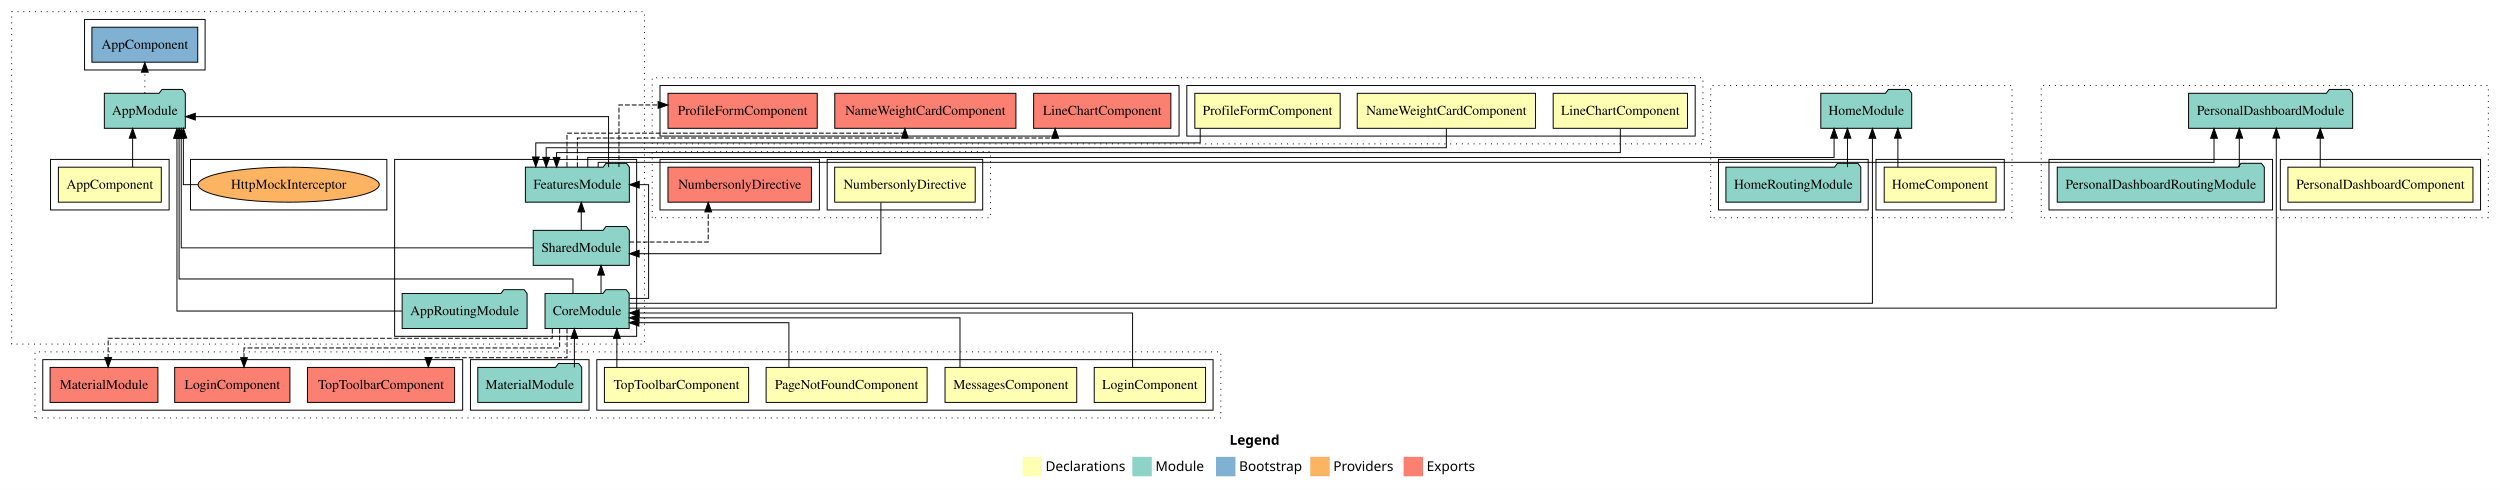
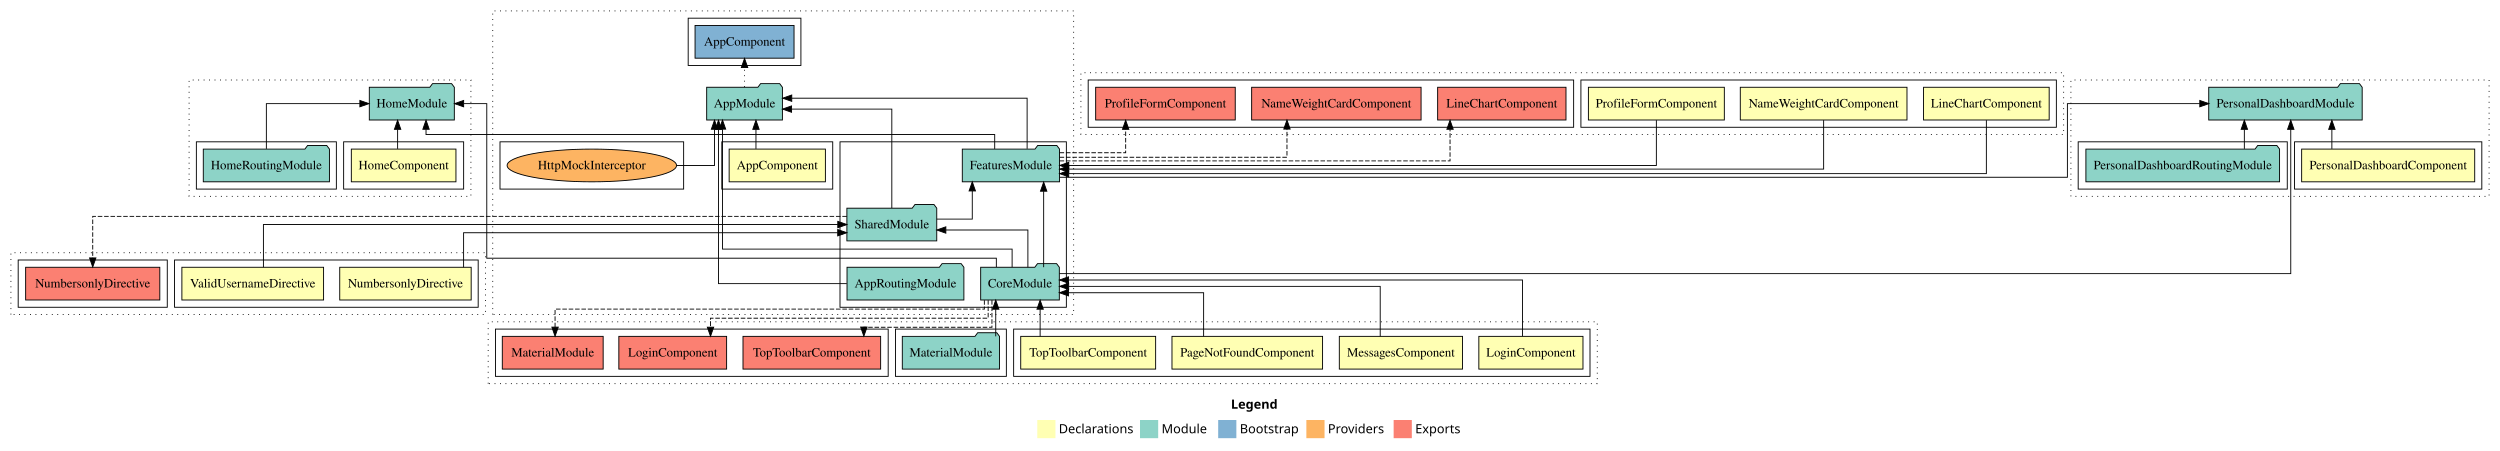
- <svg xmlns="http://www.w3.org/2000/svg" width="2572pt" height="504pt" viewBox="0.00 0.00 2572.00 504.00">
-   <g id="graph0" class="graph" transform="scale(1 1) rotate(0) translate(4 500)">
-     <polygon fill="#ffffff" stroke="transparent" points="-4,4 -4,-500 2568,-500 2568,4 -4,4" />
-     <text text-anchor="start" x="1261.009" y="-42.4" font-family="sans-serif" font-weight="bold" font-size="14.00" fill="#000000">Legend</text>
-     <polygon fill="#ffffb3" stroke="transparent" points="1048,-10 1048,-30 1068,-30 1068,-10 1048,-10" />
-     <text text-anchor="start" x="1071.629" y="-15.4" font-family="sans-serif" font-size="14.00" fill="#000000">  Declarations</text>
-     <polygon fill="#8dd3c7" stroke="transparent" points="1161,-10 1161,-30 1181,-30 1181,-10 1161,-10" />
-     <text text-anchor="start" x="1184.725" y="-15.4" font-family="sans-serif" font-size="14.00" fill="#000000">  Module</text>
-     <polygon fill="#80b1d3" stroke="transparent" points="1247,-10 1247,-30 1267,-30 1267,-10 1247,-10" />
-     <text text-anchor="start" x="1270.781" y="-15.4" font-family="sans-serif" font-size="14.00" fill="#000000">  Bootstrap</text>
-     <polygon fill="#fdb462" stroke="transparent" points="1344,-10 1344,-30 1364,-30 1364,-10 1344,-10" />
-     <text text-anchor="start" x="1367.673" y="-15.4" font-family="sans-serif" font-size="14.00" fill="#000000">  Providers</text>
-     <polygon fill="#fb8072" stroke="transparent" points="1440,-10 1440,-30 1460,-30 1460,-10 1440,-10" />
-     <text text-anchor="start" x="1463.726" y="-15.4" font-family="sans-serif" font-size="14.00" fill="#000000">  Exports</text>
+ <svg xmlns="http://www.w3.org/2000/svg" width="2750pt" height="496pt" viewBox="0.00 0.00 2750.00 496.00">
+   <g id="graph0" class="graph" transform="scale(1 1) rotate(0) translate(4 492)">
+     <polygon fill="#ffffff" stroke="transparent" points="-4,4 -4,-492 2746,-492 2746,4 -4,4" />
+     <text text-anchor="start" x="1350.009" y="-42.4" font-family="sans-serif" font-weight="bold" font-size="14.00" fill="#000000">Legend</text>
+     <polygon fill="#ffffb3" stroke="transparent" points="1137,-10 1137,-30 1157,-30 1157,-10 1137,-10" />
+     <text text-anchor="start" x="1160.629" y="-15.4" font-family="sans-serif" font-size="14.00" fill="#000000">  Declarations</text>
+     <polygon fill="#8dd3c7" stroke="transparent" points="1250,-10 1250,-30 1270,-30 1270,-10 1250,-10" />
+     <text text-anchor="start" x="1273.725" y="-15.4" font-family="sans-serif" font-size="14.00" fill="#000000">  Module</text>
+     <polygon fill="#80b1d3" stroke="transparent" points="1336,-10 1336,-30 1356,-30 1356,-10 1336,-10" />
+     <text text-anchor="start" x="1359.781" y="-15.4" font-family="sans-serif" font-size="14.00" fill="#000000">  Bootstrap</text>
+     <polygon fill="#fdb462" stroke="transparent" points="1433,-10 1433,-30 1453,-30 1453,-10 1433,-10" />
+     <text text-anchor="start" x="1456.673" y="-15.4" font-family="sans-serif" font-size="14.00" fill="#000000">  Providers</text>
+     <polygon fill="#fb8072" stroke="transparent" points="1529,-10 1529,-30 1549,-30 1549,-10 1529,-10" />
+     <text text-anchor="start" x="1552.726" y="-15.4" font-family="sans-serif" font-size="14.00" fill="#000000">  Exports</text>
    <g id="clust1" class="cluster">
-       <polygon fill="none" stroke="#000000" stroke-dasharray="1,5" points="8,-146 8,-488 659,-488 659,-146 8,-146" />
+       <polygon fill="none" stroke="#000000" stroke-dasharray="1,5" points="538,-146 538,-480 1177,-480 1177,-146 538,-146" />
    </g>
    <g id="clust2" class="cluster">
-       <polygon fill="none" stroke="#000000" points="48,-284 48,-336 170,-336 170,-284 48,-284" />
+       <polygon fill="none" stroke="#000000" points="790,-284 790,-336 912,-336 912,-284 790,-284" />
    </g>
    <g id="clust4" class="cluster">
-       <polygon fill="none" stroke="#000000" points="402,-154 402,-336 651,-336 651,-154 402,-154" />
+       <polygon fill="none" stroke="#000000" points="920,-154 920,-336 1169,-336 1169,-154 920,-154" />
    </g>
    <g id="clust6" class="cluster">
-       <polygon fill="none" stroke="#000000" points="83,-428 83,-480 207,-480 207,-428 83,-428" />
+       <polygon fill="none" stroke="#000000" points="753,-420 753,-472 877,-472 877,-420 753,-420" />
    </g>
    <g id="clust7" class="cluster">
-       <polygon fill="none" stroke="#000000" points="192,-284 192,-336 394,-336 394,-284 192,-284" />
+       <polygon fill="none" stroke="#000000" points="546,-284 546,-336 748,-336 748,-284 546,-284" />
    </g>
    <g id="clust14" class="cluster">
-       <polygon fill="none" stroke="#000000" stroke-dasharray="1,5" points="32,-70 32,-138 1252,-138 1252,-70 32,-70" />
+       <polygon fill="none" stroke="#000000" stroke-dasharray="1,5" points="533,-70 533,-138 1753,-138 1753,-70 533,-70" />
    </g>
    <g id="clust15" class="cluster">
-       <polygon fill="none" stroke="#000000" points="610,-78 610,-130 1244,-130 1244,-78 610,-78" />
+       <polygon fill="none" stroke="#000000" points="1111,-78 1111,-130 1745,-130 1745,-78 1111,-78" />
    </g>
    <g id="clust20" class="cluster">
-       <polygon fill="none" stroke="#000000" points="480,-78 480,-130 602,-130 602,-78 480,-78" />
+       <polygon fill="none" stroke="#000000" points="981,-78 981,-130 1103,-130 1103,-78 981,-78" />
    </g>
    <g id="clust21" class="cluster">
-       <polygon fill="none" stroke="#000000" points="40,-78 40,-130 472,-130 472,-78 40,-78" />
+       <polygon fill="none" stroke="#000000" points="541,-78 541,-130 973,-130 973,-78 541,-78" />
    </g>
    <g id="clust24" class="cluster">
-       <polygon fill="none" stroke="#000000" stroke-dasharray="1,5" points="667,-352 667,-420 1748,-420 1748,-352 667,-352" />
+       <polygon fill="none" stroke="#000000" stroke-dasharray="1,5" points="1185,-344 1185,-412 2266,-412 2266,-344 1185,-344" />
    </g>
    <g id="clust25" class="cluster">
-       <polygon fill="none" stroke="#000000" points="1217,-360 1217,-412 1740,-412 1740,-360 1217,-360" />
+       <polygon fill="none" stroke="#000000" points="1735,-352 1735,-404 2258,-404 2258,-352 1735,-352" />
    </g>
    <g id="clust30" class="cluster">
-       <polygon fill="none" stroke="#000000" points="675,-360 675,-412 1209,-412 1209,-360 675,-360" />
+       <polygon fill="none" stroke="#000000" points="1193,-352 1193,-404 1727,-404 1727,-352 1193,-352" />
    </g>
    <g id="clust33" class="cluster">
-       <polygon fill="none" stroke="#000000" stroke-dasharray="1,5" points="1756,-276 1756,-412 2066,-412 2066,-276 1756,-276" />
+       <polygon fill="none" stroke="#000000" stroke-dasharray="1,5" points="204,-276 204,-404 514,-404 514,-276 204,-276" />
    </g>
    <g id="clust34" class="cluster">
-       <polygon fill="none" stroke="#000000" points="1926,-284 1926,-336 2058,-336 2058,-284 1926,-284" />
+       <polygon fill="none" stroke="#000000" points="374,-284 374,-336 506,-336 506,-284 374,-284" />
    </g>
    <g id="clust36" class="cluster">
-       <polygon fill="none" stroke="#000000" points="1764,-284 1764,-336 1918,-336 1918,-284 1764,-284" />
+       <polygon fill="none" stroke="#000000" points="212,-284 212,-336 366,-336 366,-284 212,-284" />
    </g>
    <g id="clust52" class="cluster">
-       <polygon fill="none" stroke="#000000" stroke-dasharray="1,5" points="2096,-276 2096,-412 2556,-412 2556,-276 2096,-276" />
+       <polygon fill="none" stroke="#000000" stroke-dasharray="1,5" points="2274,-276 2274,-404 2734,-404 2734,-276 2274,-276" />
    </g>
    <g id="clust53" class="cluster">
-       <polygon fill="none" stroke="#000000" points="2342,-284 2342,-336 2548,-336 2548,-284 2342,-284" />
+       <polygon fill="none" stroke="#000000" points="2520,-284 2520,-336 2726,-336 2726,-284 2520,-284" />
    </g>
    <g id="clust55" class="cluster">
-       <polygon fill="none" stroke="#000000" points="2104,-284 2104,-336 2334,-336 2334,-284 2104,-284" />
+       <polygon fill="none" stroke="#000000" points="2282,-284 2282,-336 2512,-336 2512,-284 2282,-284" />
    </g>
    <g id="clust65" class="cluster">
-       <polygon fill="none" stroke="#000000" stroke-dasharray="1,5" points="667,-276 667,-344 1015,-344 1015,-276 667,-276" />
+       <polygon fill="none" stroke="#000000" stroke-dasharray="1,5" points="8,-146 8,-214 530,-214 530,-146 8,-146" />
    </g>
    <g id="clust66" class="cluster">
-       <polygon fill="none" stroke="#000000" points="847,-284 847,-336 1007,-336 1007,-284 847,-284" />
-     </g>
-     <g id="clust69" class="cluster">
-       <polygon fill="none" stroke="#000000" points="675,-284 675,-336 839,-336 839,-284 675,-284" />
+       <polygon fill="none" stroke="#000000" points="188,-154 188,-206 522,-206 522,-154 188,-154" />
+     </g>
+     <g id="clust70" class="cluster">
+       <polygon fill="none" stroke="#000000" points="16,-154 16,-206 180,-206 180,-154 16,-154" />
    </g>
    <g id="node1" class="node">
-       <polygon fill="#ffffb3" stroke="#000000" points="161.94,-328 56.06,-328 56.06,-292 161.94,-292 161.94,-328" />
-       <text text-anchor="middle" x="109" y="-305.8" font-family="Times,serif" font-size="14.00" fill="#000000">AppComponent</text>
+       <polygon fill="#ffffb3" stroke="#000000" points="903.94,-328 798.06,-328 798.06,-292 903.94,-292 903.94,-328" />
+       <text text-anchor="middle" x="851" y="-305.8" font-family="Times,serif" font-size="14.00" fill="#000000">AppComponent</text>
    </g>
    <g id="node2" class="node">
-       <polygon fill="#8dd3c7" stroke="#000000" points="186.657,-404 183.657,-408 162.657,-408 159.657,-404 103.343,-404 103.343,-368 186.657,-368 186.657,-404" />
-       <text text-anchor="middle" x="145" y="-381.8" font-family="Times,serif" font-size="14.00" fill="#000000">AppModule</text>
+       <polygon fill="#8dd3c7" stroke="#000000" points="856.657,-396 853.657,-400 832.657,-400 829.657,-396 773.343,-396 773.343,-360 856.657,-360 856.657,-396" />
+       <text text-anchor="middle" x="815" y="-373.8" font-family="Times,serif" font-size="14.00" fill="#000000">AppModule</text>
    </g>
    <g id="edge1" class="edge">
-       <path fill="none" stroke="#000000" d="M132.446,-328.011C132.446,-328.011 132.446,-357.855 132.446,-357.855" />
-       <polygon fill="#000000" stroke="#000000" points="128.946,-357.855 132.446,-367.855 135.946,-357.855 128.946,-357.855" />
+       <path fill="none" stroke="#000000" d="M827.554,-328.223C827.554,-328.223 827.554,-349.727 827.554,-349.727" />
+       <polygon fill="#000000" stroke="#000000" points="824.054,-349.727 827.554,-359.727 831.054,-349.727 824.054,-349.727" />
    </g>
    <g id="node7" class="node">
-       <polygon fill="#80b1d3" stroke="#000000" points="199.439,-472 90.561,-472 90.561,-436 199.439,-436 199.439,-472" />
-       <text text-anchor="middle" x="145" y="-449.8" font-family="Times,serif" font-size="14.00" fill="#000000">AppComponent </text>
+       <polygon fill="#80b1d3" stroke="#000000" points="869.439,-464 760.561,-464 760.561,-428 869.439,-428 869.439,-464" />
+       <text text-anchor="middle" x="815" y="-441.8" font-family="Times,serif" font-size="14.00" fill="#000000">AppComponent </text>
    </g>
    <g id="edge6" class="edge">
-       <path fill="none" stroke="#000000" stroke-dasharray="1,5" d="M145,-404.223C145,-404.223 145,-425.727 145,-425.727" />
-       <polygon fill="#000000" stroke="#000000" points="141.5,-425.727 145,-435.727 148.5,-425.727 141.5,-425.727" />
+       <path fill="none" stroke="#000000" stroke-dasharray="1,5" d="M815,-396.223C815,-396.223 815,-417.727 815,-417.727" />
+       <polygon fill="#000000" stroke="#000000" points="811.5,-417.727 815,-427.727 818.5,-417.727 811.5,-417.727" />
    </g>
    <g id="node3" class="node">
-       <polygon fill="#8dd3c7" stroke="#000000" points="538.274,-198 535.274,-202 514.274,-202 511.274,-198 409.726,-198 409.726,-162 538.274,-162 538.274,-198" />
-       <text text-anchor="middle" x="474" y="-175.8" font-family="Times,serif" font-size="14.00" fill="#000000">AppRoutingModule</text>
+       <polygon fill="#8dd3c7" stroke="#000000" points="1056.274,-198 1053.274,-202 1032.274,-202 1029.274,-198 927.726,-198 927.726,-162 1056.274,-162 1056.274,-198" />
+       <text text-anchor="middle" x="992" y="-175.8" font-family="Times,serif" font-size="14.00" fill="#000000">AppRoutingModule</text>
    </g>
    <g id="edge2" class="edge">
-       <path fill="none" stroke="#000000" d="M409.419,-180C322.341,-180 178.055,-180 178.055,-180 178.055,-180 178.055,-357.719 178.055,-357.719" />
-       <polygon fill="#000000" stroke="#000000" points="174.555,-357.719 178.055,-367.719 181.555,-357.719 174.555,-357.719" />
+       <path fill="none" stroke="#000000" d="M927.496,-180C867.186,-180 786.351,-180 786.351,-180 786.351,-180 786.351,-349.728 786.351,-349.728" />
+       <polygon fill="#000000" stroke="#000000" points="782.851,-349.728 786.351,-359.728 789.851,-349.728 782.851,-349.728" />
    </g>
    <g id="node4" class="node">
-       <polygon fill="#8dd3c7" stroke="#000000" points="643.262,-198 640.262,-202 619.262,-202 616.262,-198 556.738,-198 556.738,-162 643.262,-162 643.262,-198" />
-       <text text-anchor="middle" x="600" y="-175.8" font-family="Times,serif" font-size="14.00" fill="#000000">CoreModule</text>
+       <polygon fill="#8dd3c7" stroke="#000000" points="1161.262,-198 1158.262,-202 1137.262,-202 1134.262,-198 1074.738,-198 1074.738,-162 1161.262,-162 1161.262,-198" />
+       <text text-anchor="middle" x="1118" y="-175.8" font-family="Times,serif" font-size="14.00" fill="#000000">CoreModule</text>
    </g>
    <g id="edge3" class="edge">
-       <path fill="none" stroke="#000000" d="M585.483,-198.045C585.483,-205.749 585.483,-213 585.483,-213 585.483,-213 180.249,-213 180.249,-213 180.249,-213 180.249,-357.813 180.249,-357.813" />
-       <polygon fill="#000000" stroke="#000000" points="176.749,-357.813 180.249,-367.813 183.749,-357.813 176.749,-357.813" />
+       <path fill="none" stroke="#000000" d="M1109.324,-198.11C1109.324,-207.897 1109.324,-218 1109.324,-218 1109.324,-218 790.745,-218 790.745,-218 790.745,-218 790.745,-349.957 790.745,-349.957" />
+       <polygon fill="#000000" stroke="#000000" points="787.245,-349.957 790.745,-359.957 794.245,-349.957 787.245,-349.957" />
    </g>
    <g id="node5" class="node">
-       <polygon fill="#8dd3c7" stroke="#000000" points="643.472,-328 640.472,-332 619.472,-332 616.472,-328 536.528,-328 536.528,-292 643.472,-292 643.472,-328" />
-       <text text-anchor="middle" x="590" y="-305.8" font-family="Times,serif" font-size="14.00" fill="#000000">FeaturesModule</text>
+       <polygon fill="#8dd3c7" stroke="#000000" points="1161.472,-328 1158.472,-332 1137.472,-332 1134.472,-328 1054.528,-328 1054.528,-292 1161.472,-292 1161.472,-328" />
+       <text text-anchor="middle" x="1108" y="-305.8" font-family="Times,serif" font-size="14.00" fill="#000000">FeaturesModule</text>
    </g>
    <g id="edge19" class="edge">
-       <path fill="none" stroke="#000000" d="M643.268,-193C654.394,-193 663.295,-193 663.295,-193 663.295,-193 663.295,-310 663.295,-310 663.295,-310 653.654,-310 653.654,-310" />
-       <polygon fill="#000000" stroke="#000000" points="653.654,-306.5 643.654,-310 653.654,-313.5 653.654,-306.5" />
+       <path fill="none" stroke="#000000" d="M1144.028,-198.076C1144.028,-198.076 1144.028,-281.659 1144.028,-281.659" />
+       <polygon fill="#000000" stroke="#000000" points="1140.529,-281.659 1144.028,-291.659 1147.529,-281.659 1140.529,-281.659" />
    </g>
    <g id="node6" class="node">
-       <polygon fill="#8dd3c7" stroke="#000000" points="643.423,-263 640.423,-267 619.423,-267 616.423,-263 544.577,-263 544.577,-227 643.423,-227 643.423,-263" />
-       <text text-anchor="middle" x="594" y="-240.8" font-family="Times,serif" font-size="14.00" fill="#000000">SharedModule</text>
+       <polygon fill="#8dd3c7" stroke="#000000" points="1026.423,-263 1023.423,-267 1002.423,-267 999.423,-263 927.577,-263 927.577,-227 1026.423,-227 1026.423,-263" />
+       <text text-anchor="middle" x="977" y="-240.8" font-family="Times,serif" font-size="14.00" fill="#000000">SharedModule</text>
+     </g>
+     <g id="edge34" class="edge">
+       <path fill="none" stroke="#000000" d="M1126.676,-198.023C1126.676,-215.373 1126.676,-239 1126.676,-239 1126.676,-239 1036.424,-239 1036.424,-239" />
+       <polygon fill="#000000" stroke="#000000" points="1036.424,-235.5 1026.424,-239 1036.424,-242.5 1036.424,-235.5" />
+     </g>
+     <g id="node14" class="node">
+       <polygon fill="#fb8072" stroke="#000000" points="795.276,-122 676.724,-122 676.724,-86 795.276,-86 795.276,-122" />
+       <text text-anchor="middle" x="736" y="-99.8" font-family="Times,serif" font-size="14.00" fill="#000000">LoginComponent </text>
+     </g>
+     <g id="edge13" class="edge">
+       <path fill="none" stroke="#000000" stroke-dasharray="5,2" d="M1082.966,-161.89C1082.966,-152.103 1082.966,-142 1082.966,-142 1082.966,-142 777.565,-142 777.565,-142 777.565,-142 777.565,-132.11 777.565,-132.11" />
+       <polygon fill="#000000" stroke="#000000" points="781.065,-132.11 777.565,-122.11 774.065,-132.11 781.065,-132.11" />
+     </g>
+     <g id="node15" class="node">
+       <polygon fill="#fb8072" stroke="#000000" points="659.472,-122 548.528,-122 548.528,-86 659.472,-86 659.472,-122" />
+       <text text-anchor="middle" x="604" y="-99.8" font-family="Times,serif" font-size="14.00" fill="#000000">MaterialModule </text>
+     </g>
+     <g id="edge14" class="edge">
+       <path fill="none" stroke="#000000" stroke-dasharray="5,2" d="M1078.792,-161.793C1078.792,-156.445 1078.792,-152 1078.792,-152 1078.792,-152 606.573,-152 606.573,-152 606.573,-152 606.573,-132.147 606.573,-132.147" />
+       <polygon fill="#000000" stroke="#000000" points="610.073,-132.147 606.573,-122.147 603.073,-132.147 610.073,-132.147" />
+     </g>
+     <g id="node16" class="node">
+       <polygon fill="#fb8072" stroke="#000000" points="964.704,-122 813.296,-122 813.296,-86 964.704,-86 964.704,-122" />
+       <text text-anchor="middle" x="889" y="-99.8" font-family="Times,serif" font-size="14.00" fill="#000000">TopToolbarComponent </text>
+     </g>
+     <g id="edge15" class="edge">
+       <path fill="none" stroke="#000000" stroke-dasharray="5,2" d="M1087.139,-161.853C1087.139,-148.261 1087.139,-132 1087.139,-132 1087.139,-132 946.232,-132 946.232,-132 946.232,-132 946.232,-131.021 946.232,-131.021" />
+       <polygon fill="#000000" stroke="#000000" points="949.732,-132.207 946.232,-122.207 942.732,-132.207 949.732,-132.207" />
+     </g>
+     <g id="node24" class="node">
+       <polygon fill="#8dd3c7" stroke="#000000" points="495.762,-396 492.762,-400 471.762,-400 468.762,-396 402.238,-396 402.238,-360 495.762,-360 495.762,-396" />
+       <text text-anchor="middle" x="449" y="-373.8" font-family="Times,serif" font-size="14.00" fill="#000000">HomeModule</text>
+     </g>
+     <g id="edge25" class="edge">
+       <path fill="none" stroke="#000000" d="M1091.972,-198.207C1091.972,-203.555 1091.972,-208 1091.972,-208 1091.972,-208 531.455,-208 531.455,-208 531.455,-208 531.455,-378 531.455,-378 531.455,-378 506.008,-378 506.008,-378" />
+       <polygon fill="#000000" stroke="#000000" points="506.008,-374.5 496.008,-378 506.008,-381.5 506.008,-374.5" />
+     </g>
+     <g id="node27" class="node">
+       <polygon fill="#8dd3c7" stroke="#000000" points="2594.399,-396 2591.399,-400 2570.399,-400 2567.399,-396 2425.601,-396 2425.601,-360 2594.399,-360 2594.399,-396" />
+       <text text-anchor="middle" x="2510" y="-373.8" font-family="Times,serif" font-size="14.00" fill="#000000">PersonalDashboardModule</text>
+     </g>
+     <g id="edge29" class="edge">
+       <path fill="none" stroke="#000000" d="M1161.367,-191C1397.306,-191 2515.834,-191 2515.834,-191 2515.834,-191 2515.834,-349.729 2515.834,-349.729" />
+       <polygon fill="#000000" stroke="#000000" points="2512.334,-349.729 2515.834,-359.729 2519.334,-349.729 2512.334,-349.729" />
+     </g>
+     <g id="edge4" class="edge">
+       <path fill="none" stroke="#000000" d="M1125.829,-328.292C1125.829,-350.206 1125.829,-384 1125.829,-384 1125.829,-384 866.92,-384 866.92,-384" />
+       <polygon fill="#000000" stroke="#000000" points="866.92,-380.5 856.92,-384 866.92,-387.5 866.92,-380.5" />
+     </g>
+     <g id="node20" class="node">
+       <polygon fill="#fb8072" stroke="#000000" points="1718.593,-396 1577.407,-396 1577.407,-360 1718.593,-360 1718.593,-396" />
+       <text text-anchor="middle" x="1648" y="-373.8" font-family="Times,serif" font-size="14.00" fill="#000000">LineChartComponent </text>
+     </g>
+     <g id="edge21" class="edge">
+       <path fill="none" stroke="#000000" stroke-dasharray="5,2" d="M1161.539,-315C1287.305,-315 1591.041,-315 1591.041,-315 1591.041,-315 1591.041,-349.778 1591.041,-349.778" />
+       <polygon fill="#000000" stroke="#000000" points="1587.541,-349.778 1591.041,-359.778 1594.541,-349.778 1587.541,-349.778" />
+     </g>
+     <g id="node21" class="node">
+       <polygon fill="#fb8072" stroke="#000000" points="1559.181,-396 1372.819,-396 1372.819,-360 1559.181,-360 1559.181,-396" />
+       <text text-anchor="middle" x="1466" y="-373.8" font-family="Times,serif" font-size="14.00" fill="#000000">NameWeightCardComponent </text>
+     </g>
+     <g id="edge22" class="edge">
+       <path fill="none" stroke="#000000" stroke-dasharray="5,2" d="M1161.589,-319C1248.764,-319 1411.661,-319 1411.661,-319 1411.661,-319 1411.661,-349.978 1411.661,-349.978" />
+       <polygon fill="#000000" stroke="#000000" points="1408.161,-349.977 1411.661,-359.978 1415.161,-349.978 1408.161,-349.977" />
+     </g>
+     <g id="node22" class="node">
+       <polygon fill="#fb8072" stroke="#000000" points="1354.766,-396 1201.234,-396 1201.234,-360 1354.766,-360 1354.766,-396" />
+       <text text-anchor="middle" x="1278" y="-373.8" font-family="Times,serif" font-size="14.00" fill="#000000">ProfileFormComponent </text>
+     </g>
+     <g id="edge23" class="edge">
+       <path fill="none" stroke="#000000" stroke-dasharray="5,2" d="M1161.535,-324C1195.94,-324 1234.234,-324 1234.234,-324 1234.234,-324 1234.234,-349.718 1234.234,-349.718" />
+       <polygon fill="#000000" stroke="#000000" points="1230.735,-349.718 1234.234,-359.718 1237.735,-349.718 1230.735,-349.718" />
+     </g>
+     <g id="edge26" class="edge">
+       <path fill="none" stroke="#000000" d="M1090.171,-328.194C1090.171,-336.278 1090.171,-344 1090.171,-344 1090.171,-344 464.627,-344 464.627,-344 464.627,-344 464.627,-349.806 464.627,-349.806" />
+       <polygon fill="#000000" stroke="#000000" points="461.127,-349.805 464.627,-359.806 468.127,-349.806 461.127,-349.805" />
+     </g>
+     <g id="edge30" class="edge">
+       <path fill="none" stroke="#000000" d="M1161.722,-297C1390.28,-297 2270.144,-297 2270.144,-297 2270.144,-297 2270.144,-378 2270.144,-378 2270.144,-378 2415.773,-378 2415.773,-378" />
+       <polygon fill="#000000" stroke="#000000" points="2415.773,-381.5 2425.773,-378 2415.773,-374.5 2415.773,-381.5" />
+     </g>
+     <g id="edge5" class="edge">
+       <path fill="none" stroke="#000000" d="M977,-263.196C977,-298.313 977,-372 977,-372 977,-372 866.719,-372 866.719,-372" />
+       <polygon fill="#000000" stroke="#000000" points="866.719,-368.5 856.719,-372 866.719,-375.5 866.719,-368.5" />
+     </g>
+     <g id="edge20" class="edge">
+       <path fill="none" stroke="#000000" d="M1026.427,-251C1046.699,-251 1065.503,-251 1065.503,-251 1065.503,-251 1065.503,-281.978 1065.503,-281.978" />
+       <polygon fill="#000000" stroke="#000000" points="1062.003,-281.977 1065.503,-291.978 1069.003,-281.978 1062.003,-281.977" />
+     </g>
+     <g id="node31" class="node">
+       <polygon fill="#fb8072" stroke="#000000" points="171.791,-198 24.209,-198 24.209,-162 171.791,-162 171.791,-198" />
+       <text text-anchor="middle" x="98" y="-175.8" font-family="Times,serif" font-size="14.00" fill="#000000">NumbersonlyDirective </text>
+     </g>
+     <g id="edge35" class="edge">
+       <path fill="none" stroke="#000000" stroke-dasharray="5,2" d="M927.541,-254C742.01,-254 98,-254 98,-254 98,-254 98,-208.292 98,-208.292" />
+       <polygon fill="#000000" stroke="#000000" points="101.5,-208.292 98,-198.292 94.5,-208.292 101.5,-208.292" />
+     </g>
+     <g id="node8" class="node">
+       <ellipse fill="#fdb462" stroke="#000000" cx="647" cy="-310" rx="93.177" ry="18" />
+       <text text-anchor="middle" x="647" y="-305.8" font-family="Times,serif" font-size="14.00" fill="#000000">HttpMockInterceptor</text>
+     </g>
+     <g id="edge7" class="edge">
+       <path fill="none" stroke="#000000" d="M740.365,-310C763.568,-310 781.958,-310 781.958,-310 781.958,-310 781.958,-349.777 781.958,-349.777" />
+       <polygon fill="#000000" stroke="#000000" points="778.458,-349.777 781.958,-359.777 785.458,-349.777 778.458,-349.777" />
+     </g>
+     <g id="node9" class="node">
+       <polygon fill="#ffffb3" stroke="#000000" points="1737.276,-122 1622.724,-122 1622.724,-86 1737.276,-86 1737.276,-122" />
+       <text text-anchor="middle" x="1680" y="-99.8" font-family="Times,serif" font-size="14.00" fill="#000000">LoginComponent</text>
+     </g>
+     <g id="edge8" class="edge">
+       <path fill="none" stroke="#000000" d="M1670.704,-122.153C1670.704,-145.757 1670.704,-184 1670.704,-184 1670.704,-184 1171.37,-184 1171.37,-184" />
+       <polygon fill="#000000" stroke="#000000" points="1171.37,-180.5 1161.37,-184 1171.37,-187.5 1171.37,-180.5" />
+     </g>
+     <g id="node10" class="node">
+       <polygon fill="#ffffb3" stroke="#000000" points="1604.755,-122 1469.245,-122 1469.245,-86 1604.755,-86 1604.755,-122" />
+       <text text-anchor="middle" x="1537" y="-99.8" font-family="Times,serif" font-size="14.00" fill="#000000">MessagesComponent</text>
+     </g>
+     <g id="edge9" class="edge">
+       <path fill="none" stroke="#000000" d="M1514.232,-122.045C1514.232,-143.662 1514.232,-177 1514.232,-177 1514.232,-177 1171.537,-177 1171.537,-177" />
+       <polygon fill="#000000" stroke="#000000" points="1171.537,-173.5 1161.537,-177 1171.537,-180.5 1171.537,-173.5" />
+     </g>
+     <g id="node11" class="node">
+       <polygon fill="#ffffb3" stroke="#000000" points="1450.824,-122 1285.176,-122 1285.176,-86 1450.824,-86 1450.824,-122" />
+       <text text-anchor="middle" x="1368" y="-99.8" font-family="Times,serif" font-size="14.00" fill="#000000">PageNotFoundComponent</text>
+     </g>
+     <g id="edge10" class="edge">
+       <path fill="none" stroke="#000000" d="M1319.985,-122.035C1319.985,-141.576 1319.985,-170 1319.985,-170 1319.985,-170 1171.331,-170 1171.331,-170" />
+       <polygon fill="#000000" stroke="#000000" points="1171.331,-166.5 1161.331,-170 1171.331,-173.5 1171.331,-166.5" />
+     </g>
+     <g id="node12" class="node">
+       <polygon fill="#ffffb3" stroke="#000000" points="1267.204,-122 1118.796,-122 1118.796,-86 1267.204,-86 1267.204,-122" />
+       <text text-anchor="middle" x="1193" y="-99.8" font-family="Times,serif" font-size="14.00" fill="#000000">TopToolbarComponent</text>
+     </g>
+     <g id="edge11" class="edge">
+       <path fill="none" stroke="#000000" d="M1140.139,-122.011C1140.139,-122.011 1140.139,-151.855 1140.139,-151.855" />
+       <polygon fill="#000000" stroke="#000000" points="1136.64,-151.855 1140.139,-161.855 1143.64,-151.855 1136.64,-151.855" />
+     </g>
+     <g id="node13" class="node">
+       <polygon fill="#8dd3c7" stroke="#000000" points="1095.471,-122 1092.471,-126 1071.471,-126 1068.471,-122 988.529,-122 988.529,-86 1095.471,-86 1095.471,-122" />
+       <text text-anchor="middle" x="1042" y="-99.8" font-family="Times,serif" font-size="14.00" fill="#000000">MaterialModule</text>
+     </g>
+     <g id="edge12" class="edge">
+       <path fill="none" stroke="#000000" d="M1091.312,-122.011C1091.312,-122.011 1091.312,-151.855 1091.312,-151.855" />
+       <polygon fill="#000000" stroke="#000000" points="1087.812,-151.855 1091.312,-161.855 1094.812,-151.855 1087.812,-151.855" />
+     </g>
+     <g id="node17" class="node">
+       <polygon fill="#ffffb3" stroke="#000000" points="2250.093,-396 2111.907,-396 2111.907,-360 2250.093,-360 2250.093,-396" />
+       <text text-anchor="middle" x="2181" y="-373.8" font-family="Times,serif" font-size="14.00" fill="#000000">LineChartComponent</text>
+     </g>
+     <g id="edge16" class="edge">
+       <path fill="none" stroke="#000000" d="M2181,-359.752C2181,-336.982 2181,-301 2181,-301 2181,-301 1171.577,-301 1171.577,-301" />
+       <polygon fill="#000000" stroke="#000000" points="1171.577,-297.5 1161.577,-301 1171.577,-304.5 1171.577,-297.5" />
+     </g>
+     <g id="node18" class="node">
+       <polygon fill="#ffffb3" stroke="#000000" points="2093.681,-396 1910.319,-396 1910.319,-360 2093.681,-360 2093.681,-396" />
+       <text text-anchor="middle" x="2002" y="-373.8" font-family="Times,serif" font-size="14.00" fill="#000000">NameWeightCardComponent</text>
+     </g>
+     <g id="edge17" class="edge">
+       <path fill="none" stroke="#000000" d="M2002,-359.831C2002,-338.502 2002,-306 2002,-306 2002,-306 1171.578,-306 1171.578,-306" />
+       <polygon fill="#000000" stroke="#000000" points="1171.578,-302.5 1161.578,-306 1171.578,-309.5 1171.578,-302.5" />
+     </g>
+     <g id="node19" class="node">
+       <polygon fill="#ffffb3" stroke="#000000" points="1892.766,-396 1743.234,-396 1743.234,-360 1892.766,-360 1892.766,-396" />
+       <text text-anchor="middle" x="1818" y="-373.8" font-family="Times,serif" font-size="14.00" fill="#000000">ProfileFormComponent</text>
+     </g>
+     <g id="edge18" class="edge">
+       <path fill="none" stroke="#000000" d="M1818,-359.777C1818,-339.635 1818,-310 1818,-310 1818,-310 1171.656,-310 1171.656,-310" />
+       <polygon fill="#000000" stroke="#000000" points="1171.657,-306.5 1161.656,-310 1171.656,-313.5 1171.657,-306.5" />
+     </g>
+     <g id="node23" class="node">
+       <polygon fill="#ffffb3" stroke="#000000" points="497.545,-328 382.455,-328 382.455,-292 497.545,-292 497.545,-328" />
+       <text text-anchor="middle" x="440" y="-305.8" font-family="Times,serif" font-size="14.00" fill="#000000">HomeComponent</text>
+     </g>
+     <g id="edge24" class="edge">
+       <path fill="none" stroke="#000000" d="M433.373,-328.223C433.373,-328.223 433.373,-349.727 433.373,-349.727" />
+       <polygon fill="#000000" stroke="#000000" points="429.873,-349.727 433.373,-359.727 436.873,-349.727 429.873,-349.727" />
+     </g>
+     <g id="node25" class="node">
+       <polygon fill="#8dd3c7" stroke="#000000" points="358.38,-328 355.38,-332 334.38,-332 331.38,-328 219.62,-328 219.62,-292 358.38,-292 358.38,-328" />
+       <text text-anchor="middle" x="289" y="-305.8" font-family="Times,serif" font-size="14.00" fill="#000000">HomeRoutingModule</text>
+     </g>
+     <g id="edge27" class="edge">
+       <path fill="none" stroke="#000000" d="M289,-328.223C289,-348.365 289,-378 289,-378 289,-378 391.86,-378 391.86,-378" />
+       <polygon fill="#000000" stroke="#000000" points="391.86,-381.5 401.86,-378 391.86,-374.5 391.86,-381.5" />
+     </g>
+     <g id="node26" class="node">
+       <polygon fill="#ffffb3" stroke="#000000" points="2718.181,-328 2527.819,-328 2527.819,-292 2718.181,-292 2718.181,-328" />
+       <text text-anchor="middle" x="2623" y="-305.8" font-family="Times,serif" font-size="14.00" fill="#000000">PersonalDashboardComponent</text>
+     </g>
+     <g id="edge28" class="edge">
+       <path fill="none" stroke="#000000" d="M2561.054,-328.223C2561.054,-328.223 2561.054,-349.727 2561.054,-349.727" />
+       <polygon fill="#000000" stroke="#000000" points="2557.554,-349.727 2561.054,-359.727 2564.554,-349.727 2557.554,-349.727" />
+     </g>
+     <g id="node28" class="node">
+       <polygon fill="#8dd3c7" stroke="#000000" points="2503.517,-328 2500.517,-332 2479.517,-332 2476.517,-328 2290.483,-328 2290.483,-292 2503.517,-292 2503.517,-328" />
+       <text text-anchor="middle" x="2397" y="-305.8" font-family="Times,serif" font-size="14.00" fill="#000000">PersonalDashboardRoutingModule</text>
+     </g>
+     <g id="edge31" class="edge">
+       <path fill="none" stroke="#000000" d="M2464.78,-328.223C2464.78,-328.223 2464.78,-349.727 2464.78,-349.727" />
+       <polygon fill="#000000" stroke="#000000" points="2461.28,-349.727 2464.78,-359.727 2468.28,-349.727 2461.28,-349.727" />
+     </g>
+     <g id="node29" class="node">
+       <polygon fill="#ffffb3" stroke="#000000" points="514.291,-198 369.709,-198 369.709,-162 514.291,-162 514.291,-198" />
+       <text text-anchor="middle" x="442" y="-175.8" font-family="Times,serif" font-size="14.00" fill="#000000">NumbersonlyDirective</text>
+     </g>
+     <g id="edge32" class="edge">
+       <path fill="none" stroke="#000000" d="M505.959,-198.027C505.959,-214.398 505.959,-236 505.959,-236 505.959,-236 917.481,-236 917.481,-236" />
+       <polygon fill="#000000" stroke="#000000" points="917.481,-239.5 927.481,-236 917.481,-232.5 917.481,-239.5" />
+     </g>
+     <g id="node30" class="node">
+       <polygon fill="#ffffb3" stroke="#000000" points="351.931,-198 196.069,-198 196.069,-162 351.931,-162 351.931,-198" />
+       <text text-anchor="middle" x="274" y="-175.8" font-family="Times,serif" font-size="14.00" fill="#000000">ValidUsernameDirective</text>
    </g>
    <g id="edge33" class="edge">
-       <path fill="none" stroke="#000000" d="M614.347,-198.106C614.347,-198.106 614.347,-216.991 614.347,-216.991" />
-       <polygon fill="#000000" stroke="#000000" points="610.847,-216.991 614.347,-226.991 617.847,-216.991 610.847,-216.991" />
-     </g>
-     <g id="node14" class="node">
-       <polygon fill="#fb8072" stroke="#000000" points="294.276,-122 175.724,-122 175.724,-86 294.276,-86 294.276,-122" />
-       <text text-anchor="middle" x="235" y="-99.8" font-family="Times,serif" font-size="14.00" fill="#000000">LoginComponent </text>
-     </g>
-     <g id="edge13" class="edge">
-       <path fill="none" stroke="#000000" stroke-dasharray="5,2" d="M571.766,-161.89C571.766,-152.103 571.766,-142 571.766,-142 571.766,-142 247.025,-142 247.025,-142 247.025,-142 247.025,-132.11 247.025,-132.11" />
-       <polygon fill="#000000" stroke="#000000" points="250.525,-132.11 247.025,-122.11 243.525,-132.11 250.525,-132.11" />
-     </g>
-     <g id="node15" class="node">
-       <polygon fill="#fb8072" stroke="#000000" points="158.472,-122 47.528,-122 47.528,-86 158.472,-86 158.472,-122" />
-       <text text-anchor="middle" x="103" y="-99.8" font-family="Times,serif" font-size="14.00" fill="#000000">MaterialModule </text>
-     </g>
-     <g id="edge14" class="edge">
-       <path fill="none" stroke="#000000" stroke-dasharray="5,2" d="M564.192,-161.793C564.192,-156.445 564.192,-152 564.192,-152 564.192,-152 107.258,-152 107.258,-152 107.258,-152 107.258,-132.147 107.258,-132.147" />
-       <polygon fill="#000000" stroke="#000000" points="110.758,-132.147 107.258,-122.147 103.758,-132.147 110.758,-132.147" />
-     </g>
-     <g id="node16" class="node">
-       <polygon fill="#fb8072" stroke="#000000" points="463.704,-122 312.296,-122 312.296,-86 463.704,-86 463.704,-122" />
-       <text text-anchor="middle" x="388" y="-99.8" font-family="Times,serif" font-size="14.00" fill="#000000">TopToolbarComponent </text>
-     </g>
-     <g id="edge15" class="edge">
-       <path fill="none" stroke="#000000" stroke-dasharray="5,2" d="M579.339,-161.853C579.339,-148.261 579.339,-132 579.339,-132 579.339,-132 436.732,-132 436.732,-132 436.732,-132 436.732,-131.021 436.732,-131.021" />
-       <polygon fill="#000000" stroke="#000000" points="440.232,-132.207 436.732,-122.207 433.232,-132.207 440.232,-132.207" />
-     </g>
-     <g id="node24" class="node">
-       <polygon fill="#8dd3c7" stroke="#000000" points="1962.762,-404 1959.762,-408 1938.762,-408 1935.762,-404 1869.238,-404 1869.238,-368 1962.762,-368 1962.762,-404" />
-       <text text-anchor="middle" x="1916" y="-381.8" font-family="Times,serif" font-size="14.00" fill="#000000">HomeModule</text>
-     </g>
-     <g id="edge25" class="edge">
-       <path fill="none" stroke="#000000" d="M643.62,-188C872.291,-188 1922.334,-188 1922.334,-188 1922.334,-188 1922.334,-357.728 1922.334,-357.728" />
-       <polygon fill="#000000" stroke="#000000" points="1918.834,-357.728 1922.334,-367.728 1925.834,-357.728 1918.834,-357.728" />
-     </g>
-     <g id="node27" class="node">
-       <polygon fill="#8dd3c7" stroke="#000000" points="2416.399,-404 2413.399,-408 2392.399,-408 2389.399,-404 2247.601,-404 2247.601,-368 2416.399,-368 2416.399,-404" />
-       <text text-anchor="middle" x="2332" y="-381.8" font-family="Times,serif" font-size="14.00" fill="#000000">PersonalDashboardModule</text>
-     </g>
-     <g id="edge29" class="edge">
-       <path fill="none" stroke="#000000" d="M643.391,-183C912.107,-183 2337.834,-183 2337.834,-183 2337.834,-183 2337.834,-357.985 2337.834,-357.985" />
-       <polygon fill="#000000" stroke="#000000" points="2334.334,-357.985 2337.834,-367.985 2341.334,-357.985 2334.334,-357.985" />
-     </g>
-     <g id="edge4" class="edge">
-       <path fill="none" stroke="#000000" d="M622.092,-328.027C622.092,-348.767 622.092,-380 622.092,-380 622.092,-380 196.921,-380 196.921,-380" />
-       <polygon fill="#000000" stroke="#000000" points="196.921,-376.5 186.921,-380 196.921,-383.5 196.921,-376.5" />
-     </g>
-     <g id="node20" class="node">
-       <polygon fill="#fb8072" stroke="#000000" points="1200.593,-404 1059.407,-404 1059.407,-368 1200.593,-368 1200.593,-404" />
-       <text text-anchor="middle" x="1130" y="-381.8" font-family="Times,serif" font-size="14.00" fill="#000000">LineChartComponent </text>
-     </g>
-     <g id="edge21" class="edge">
-       <path fill="none" stroke="#000000" stroke-dasharray="5,2" d="M590,-328.147C590,-341.74 590,-358 590,-358 590,-358 1081.541,-358 1081.541,-358 1081.541,-358 1081.541,-358.979 1081.541,-358.979" />
-       <polygon fill="#000000" stroke="#000000" points="1078.041,-357.793 1081.541,-367.793 1085.041,-357.793 1078.041,-357.793" />
-     </g>
-     <g id="node21" class="node">
-       <polygon fill="#fb8072" stroke="#000000" points="1041.181,-404 854.819,-404 854.819,-368 1041.181,-368 1041.181,-404" />
-       <text text-anchor="middle" x="948" y="-381.8" font-family="Times,serif" font-size="14.00" fill="#000000">NameWeightCardComponent </text>
-     </g>
-     <g id="edge22" class="edge">
-       <path fill="none" stroke="#000000" stroke-dasharray="5,2" d="M579.303,-328.24C579.303,-343.571 579.303,-363 579.303,-363 579.303,-363 927,-363 927,-363 927,-363 927,-363.488 927,-363.488" />
-       <polygon fill="#000000" stroke="#000000" points="923.5,-357.878 927,-367.878 930.5,-357.878 923.5,-357.878" />
-     </g>
-     <g id="node22" class="node">
-       <polygon fill="#fb8072" stroke="#000000" points="836.766,-404 683.234,-404 683.234,-368 836.766,-368 836.766,-404" />
-       <text text-anchor="middle" x="760" y="-381.8" font-family="Times,serif" font-size="14.00" fill="#000000">ProfileFormComponent </text>
-     </g>
-     <g id="edge23" class="edge">
-       <path fill="none" stroke="#000000" stroke-dasharray="5,2" d="M632.789,-328.199C632.789,-352.356 632.789,-392 632.789,-392 632.789,-392 673.066,-392 673.066,-392" />
-       <polygon fill="#000000" stroke="#000000" points="673.066,-395.5 683.066,-392 673.066,-388.5 673.066,-395.5" />
-     </g>
-     <g id="edge26" class="edge">
-       <path fill="none" stroke="#000000" d="M600.697,-328.207C600.697,-333.555 600.697,-338 600.697,-338 600.697,-338 1882.893,-338 1882.893,-338 1882.893,-338 1882.893,-357.853 1882.893,-357.853" />
-       <polygon fill="#000000" stroke="#000000" points="1879.393,-357.853 1882.893,-367.853 1886.393,-357.853 1879.393,-357.853" />
-     </g>
-     <g id="edge30" class="edge">
-       <path fill="none" stroke="#000000" d="M611.394,-328.122C611.394,-330.973 611.394,-333 611.394,-333 611.394,-333 2273.787,-333 2273.787,-333 2273.787,-333 2273.787,-357.76 2273.787,-357.76" />
-       <polygon fill="#000000" stroke="#000000" points="2270.287,-357.76 2273.787,-367.76 2277.287,-357.76 2270.287,-357.76" />
-     </g>
-     <g id="edge5" class="edge">
-       <path fill="none" stroke="#000000" d="M544.765,-245C435.524,-245 182.442,-245 182.442,-245 182.442,-245 182.442,-357.855 182.442,-357.855" />
-       <polygon fill="#000000" stroke="#000000" points="178.942,-357.855 182.442,-367.855 185.942,-357.855 178.942,-357.855" />
-     </g>
-     <g id="edge20" class="edge">
-       <path fill="none" stroke="#000000" d="M594,-263.106C594,-263.106 594,-281.991 594,-281.991" />
-       <polygon fill="#000000" stroke="#000000" points="590.5,-281.991 594,-291.991 597.5,-281.991 590.5,-281.991" />
-     </g>
-     <g id="node30" class="node">
-       <polygon fill="#fb8072" stroke="#000000" points="830.79,-328 683.21,-328 683.21,-292 830.79,-292 830.79,-328" />
-       <text text-anchor="middle" x="757" y="-305.8" font-family="Times,serif" font-size="14.00" fill="#000000">NumbersonlyDirective </text>
-     </g>
-     <g id="edge34" class="edge">
-       <path fill="none" stroke="#000000" stroke-dasharray="5,2" d="M643.375,-251C680.36,-251 724.603,-251 724.603,-251 724.603,-251 724.603,-281.978 724.603,-281.978" />
-       <polygon fill="#000000" stroke="#000000" points="721.103,-281.977 724.603,-291.978 728.103,-281.978 721.103,-281.977" />
-     </g>
-     <g id="node8" class="node">
-       <ellipse fill="#fdb462" stroke="#000000" cx="293" cy="-310" rx="93.177" ry="18" />
-       <text text-anchor="middle" x="293" y="-305.8" font-family="Times,serif" font-size="14.00" fill="#000000">HttpMockInterceptor</text>
-     </g>
-     <g id="edge7" class="edge">
-       <path fill="none" stroke="#000000" d="M199.703,-310C190.588,-310 184.635,-310 184.635,-310 184.635,-310 184.635,-357.989 184.635,-357.989" />
-       <polygon fill="#000000" stroke="#000000" points="181.135,-357.989 184.635,-367.989 188.135,-357.989 181.135,-357.989" />
-     </g>
-     <g id="node9" class="node">
-       <polygon fill="#ffffb3" stroke="#000000" points="1236.276,-122 1121.724,-122 1121.724,-86 1236.276,-86 1236.276,-122" />
-       <text text-anchor="middle" x="1179" y="-99.8" font-family="Times,serif" font-size="14.00" fill="#000000">LoginComponent</text>
-     </g>
-     <g id="edge8" class="edge">
-       <path fill="none" stroke="#000000" d="M1161.204,-122.292C1161.204,-144.206 1161.204,-178 1161.204,-178 1161.204,-178 653.57,-178 653.57,-178" />
-       <polygon fill="#000000" stroke="#000000" points="653.57,-174.5 643.57,-178 653.57,-181.5 653.57,-174.5" />
-     </g>
-     <g id="node10" class="node">
-       <polygon fill="#ffffb3" stroke="#000000" points="1103.755,-122 968.245,-122 968.245,-86 1103.755,-86 1103.755,-122" />
-       <text text-anchor="middle" x="1036" y="-99.8" font-family="Times,serif" font-size="14.00" fill="#000000">MessagesComponent</text>
-     </g>
-     <g id="edge9" class="edge">
-       <path fill="none" stroke="#000000" d="M983.634,-122.129C983.634,-142.572 983.634,-173 983.634,-173 983.634,-173 653.262,-173 653.262,-173" />
-       <polygon fill="#000000" stroke="#000000" points="653.262,-169.5 643.262,-173 653.262,-176.5 653.262,-169.5" />
-     </g>
-     <g id="node11" class="node">
-       <polygon fill="#ffffb3" stroke="#000000" points="949.824,-122 784.176,-122 784.176,-86 949.824,-86 949.824,-122" />
-       <text text-anchor="middle" x="867" y="-99.8" font-family="Times,serif" font-size="14.00" fill="#000000">PageNotFoundComponent</text>
-     </g>
-     <g id="edge10" class="edge">
-       <path fill="none" stroke="#000000" d="M807.617,-122.169C807.617,-141.09 807.617,-168 807.617,-168 807.617,-168 653.27,-168 653.27,-168" />
-       <polygon fill="#000000" stroke="#000000" points="653.271,-164.5 643.27,-168 653.27,-171.5 653.271,-164.5" />
-     </g>
-     <g id="node12" class="node">
-       <polygon fill="#ffffb3" stroke="#000000" points="766.203,-122 617.797,-122 617.797,-86 766.203,-86 766.203,-122" />
-       <text text-anchor="middle" x="692" y="-99.8" font-family="Times,serif" font-size="14.00" fill="#000000">TopToolbarComponent</text>
-     </g>
-     <g id="edge11" class="edge">
-       <path fill="none" stroke="#000000" d="M630.639,-122.011C630.639,-122.011 630.639,-151.855 630.639,-151.855" />
-       <polygon fill="#000000" stroke="#000000" points="627.14,-151.855 630.639,-161.855 634.14,-151.855 627.14,-151.855" />
-     </g>
-     <g id="node13" class="node">
-       <polygon fill="#8dd3c7" stroke="#000000" points="594.471,-122 591.471,-126 570.471,-126 567.471,-122 487.529,-122 487.529,-86 594.471,-86 594.471,-122" />
-       <text text-anchor="middle" x="541" y="-99.8" font-family="Times,serif" font-size="14.00" fill="#000000">MaterialModule</text>
-     </g>
-     <g id="edge12" class="edge">
-       <path fill="none" stroke="#000000" d="M586.912,-122.011C586.912,-122.011 586.912,-151.855 586.912,-151.855" />
-       <polygon fill="#000000" stroke="#000000" points="583.412,-151.855 586.912,-161.855 590.412,-151.855 583.412,-151.855" />
-     </g>
-     <g id="node17" class="node">
-       <polygon fill="#ffffb3" stroke="#000000" points="1732.093,-404 1593.907,-404 1593.907,-368 1732.093,-368 1732.093,-404" />
-       <text text-anchor="middle" x="1663" y="-381.8" font-family="Times,serif" font-size="14.00" fill="#000000">LineChartComponent</text>
-     </g>
-     <g id="edge16" class="edge">
-       <path fill="none" stroke="#000000" d="M1663,-367.515C1663,-355.86 1663,-343 1663,-343 1663,-343 568.606,-343 568.606,-343 568.606,-343 568.606,-338.045 568.606,-338.045" />
-       <polygon fill="#000000" stroke="#000000" points="572.106,-338.045 568.606,-328.045 565.106,-338.045 572.106,-338.045" />
-     </g>
-     <g id="node18" class="node">
-       <polygon fill="#ffffb3" stroke="#000000" points="1575.681,-404 1392.319,-404 1392.319,-368 1575.681,-368 1575.681,-404" />
-       <text text-anchor="middle" x="1484" y="-381.8" font-family="Times,serif" font-size="14.00" fill="#000000">NameWeightCardComponent</text>
-     </g>
-     <g id="edge17" class="edge">
-       <path fill="none" stroke="#000000" d="M1484,-367.89C1484,-358.103 1484,-348 1484,-348 1484,-348 557.908,-348 557.908,-348 557.908,-348 557.908,-338.11 557.908,-338.11" />
-       <polygon fill="#000000" stroke="#000000" points="561.409,-338.11 557.908,-328.11 554.409,-338.11 561.409,-338.11" />
-     </g>
-     <g id="node19" class="node">
-       <polygon fill="#ffffb3" stroke="#000000" points="1374.766,-404 1225.234,-404 1225.234,-368 1374.766,-368 1374.766,-404" />
-       <text text-anchor="middle" x="1300" y="-381.8" font-family="Times,serif" font-size="14.00" fill="#000000">ProfileFormComponent</text>
-     </g>
-     <g id="edge18" class="edge">
-       <path fill="none" stroke="#000000" d="M1230.753,-367.955C1230.753,-360.251 1230.753,-353 1230.753,-353 1230.753,-353 547.211,-353 547.211,-353 547.211,-353 547.211,-338.485 547.211,-338.485" />
-       <polygon fill="#000000" stroke="#000000" points="550.711,-338.485 547.211,-328.485 543.711,-338.486 550.711,-338.485" />
-     </g>
-     <g id="node23" class="node">
-       <polygon fill="#ffffb3" stroke="#000000" points="2049.545,-328 1934.455,-328 1934.455,-292 2049.545,-292 2049.545,-328" />
-       <text text-anchor="middle" x="1992" y="-305.8" font-family="Times,serif" font-size="14.00" fill="#000000">HomeComponent</text>
-     </g>
-     <g id="edge24" class="edge">
-       <path fill="none" stroke="#000000" d="M1948.554,-328.011C1948.554,-328.011 1948.554,-357.855 1948.554,-357.855" />
-       <polygon fill="#000000" stroke="#000000" points="1945.054,-357.855 1948.554,-367.855 1952.054,-357.855 1945.054,-357.855" />
-     </g>
-     <g id="node25" class="node">
-       <polygon fill="#8dd3c7" stroke="#000000" points="1910.38,-328 1907.38,-332 1886.38,-332 1883.38,-328 1771.62,-328 1771.62,-292 1910.38,-292 1910.38,-328" />
-       <text text-anchor="middle" x="1841" y="-305.8" font-family="Times,serif" font-size="14.00" fill="#000000">HomeRoutingModule</text>
-     </g>
-     <g id="edge27" class="edge">
-       <path fill="none" stroke="#000000" d="M1896.666,-328.011C1896.666,-328.011 1896.666,-357.855 1896.666,-357.855" />
-       <polygon fill="#000000" stroke="#000000" points="1893.166,-357.855 1896.666,-367.855 1900.166,-357.855 1893.166,-357.855" />
-     </g>
-     <g id="node26" class="node">
-       <polygon fill="#ffffb3" stroke="#000000" points="2540.181,-328 2349.819,-328 2349.819,-292 2540.181,-292 2540.181,-328" />
-       <text text-anchor="middle" x="2445" y="-305.8" font-family="Times,serif" font-size="14.00" fill="#000000">PersonalDashboardComponent</text>
-     </g>
-     <g id="edge28" class="edge">
-       <path fill="none" stroke="#000000" d="M2383.054,-328.011C2383.054,-328.011 2383.054,-357.855 2383.054,-357.855" />
-       <polygon fill="#000000" stroke="#000000" points="2379.554,-357.855 2383.054,-367.855 2386.554,-357.855 2379.554,-357.855" />
-     </g>
-     <g id="node28" class="node">
-       <polygon fill="#8dd3c7" stroke="#000000" points="2325.517,-328 2322.517,-332 2301.517,-332 2298.517,-328 2112.483,-328 2112.483,-292 2325.517,-292 2325.517,-328" />
-       <text text-anchor="middle" x="2219" y="-305.8" font-family="Times,serif" font-size="14.00" fill="#000000">PersonalDashboardRoutingModule</text>
-     </g>
-     <g id="edge31" class="edge">
-       <path fill="none" stroke="#000000" d="M2299.772,-328.011C2299.772,-328.011 2299.772,-357.855 2299.772,-357.855" />
-       <polygon fill="#000000" stroke="#000000" points="2296.272,-357.855 2299.772,-367.855 2303.272,-357.855 2296.272,-357.855" />
-     </g>
-     <g id="node29" class="node">
-       <polygon fill="#ffffb3" stroke="#000000" points="999.291,-328 854.709,-328 854.709,-292 999.291,-292 999.291,-328" />
-       <text text-anchor="middle" x="927" y="-305.8" font-family="Times,serif" font-size="14.00" fill="#000000">NumbersonlyDirective</text>
-     </g>
-     <g id="edge32" class="edge">
-       <path fill="none" stroke="#000000" d="M902.258,-291.716C902.258,-270.679 902.258,-239 902.258,-239 902.258,-239 653.527,-239 653.527,-239" />
-       <polygon fill="#000000" stroke="#000000" points="653.527,-235.5 643.527,-239 653.527,-242.5 653.527,-235.5" />
+       <path fill="none" stroke="#000000" d="M285.763,-198.106C285.763,-217.339 285.763,-245 285.763,-245 285.763,-245 917.565,-245 917.565,-245" />
+       <polygon fill="#000000" stroke="#000000" points="917.565,-248.5 927.565,-245 917.565,-241.5 917.565,-248.5" />
    </g>
  </g>
</svg>
